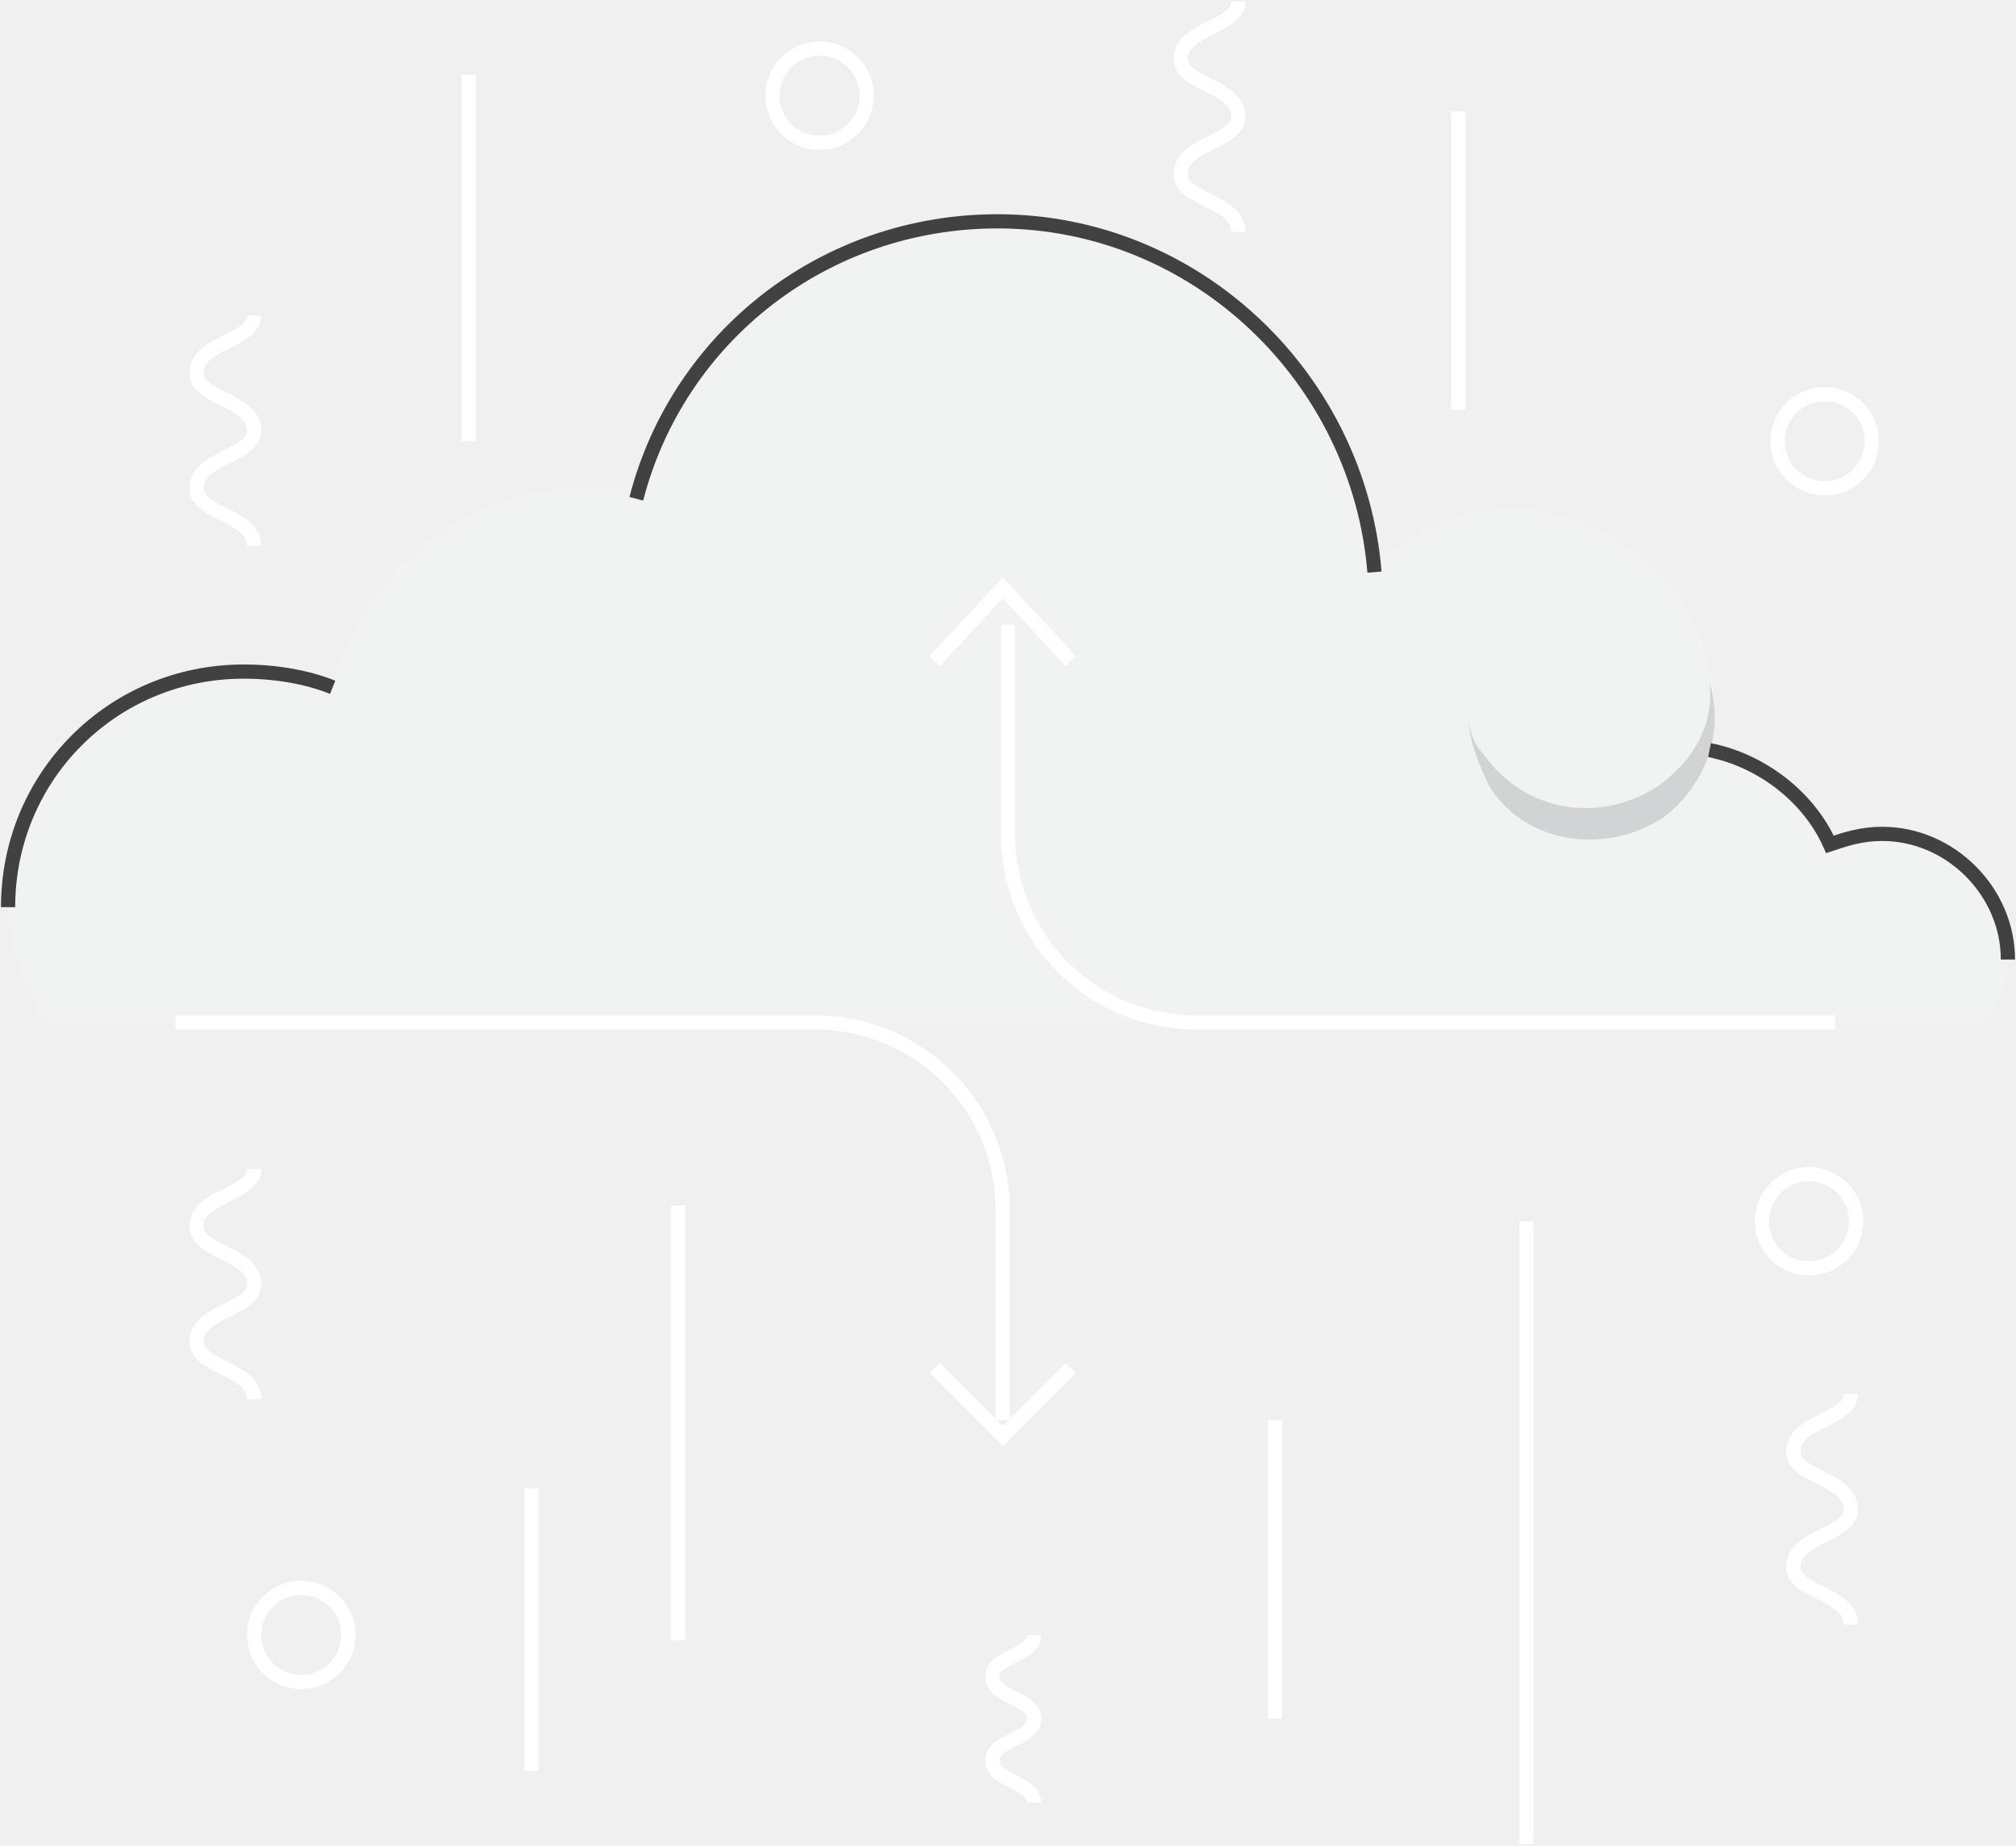
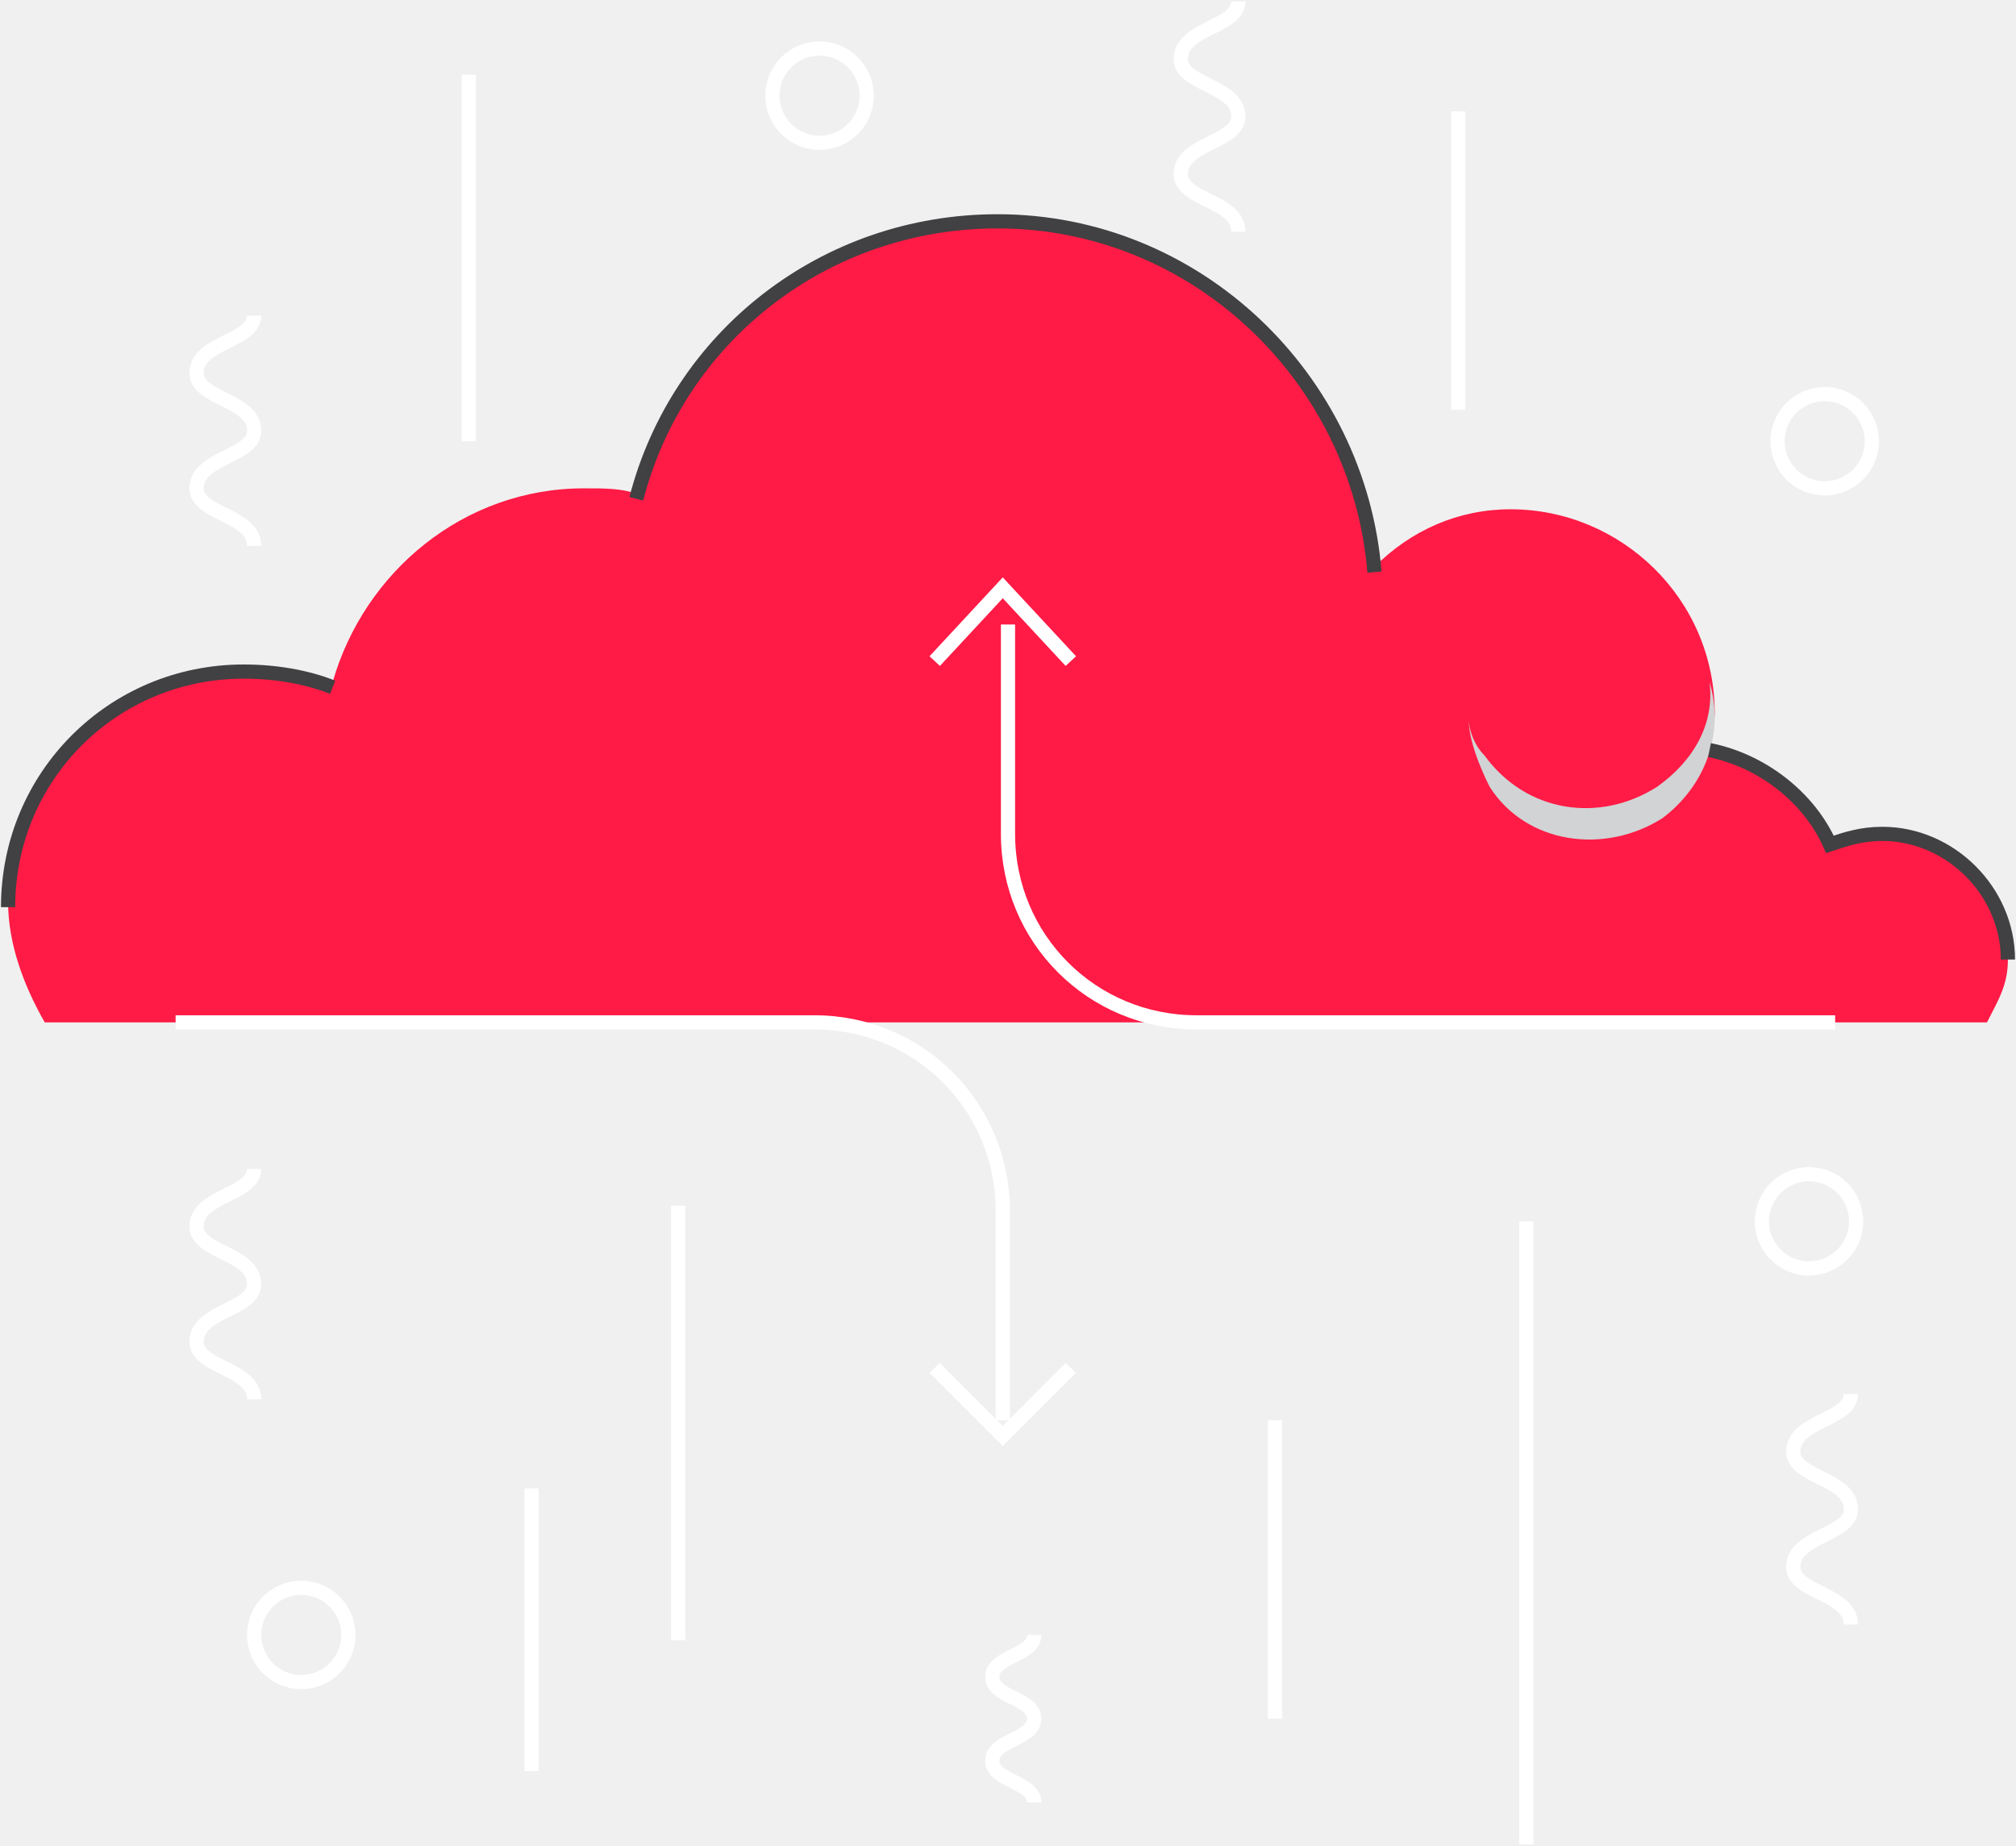
<svg xmlns="http://www.w3.org/2000/svg" width="142" height="130" viewBox="0 0 142 130" fill="none">
-   <path d="M141.431 67.581C141.431 62.788 137.375 58.731 132.581 58.731C131.106 58.731 130 59.1 128.894 59.469C127.419 56.15 124.1 53.569 120.413 52.831C120.413 52.094 120.781 50.987 120.781 50.25C120.781 42.138 114.144 35.869 106.4 35.869C102.713 35.869 99.394 37.344 96.813 39.925C95.706 26.281 84.275 15.219 70.263 15.219C58.094 15.219 47.769 23.331 44.819 34.763C43.713 34.394 42.606 34.394 41.131 34.394C32.65 34.394 25.644 40.294 23.431 48.038C21.588 47.3 19.375 46.931 17.163 46.931C7.944 46.931 0.569 54.306 0.569 63.525C0.569 66.475 1.675 69.425 3.15 72.006H139.956C140.694 70.531 141.431 69.425 141.431 67.581Z" fill="#F1F2F2" />
+   <path d="M141.431 67.581C141.431 62.788 137.375 58.731 132.581 58.731C131.106 58.731 130 59.1 128.894 59.469C127.419 56.15 124.1 53.569 120.413 52.831C120.413 52.094 120.781 50.987 120.781 50.25C120.781 42.138 114.144 35.869 106.4 35.869C102.713 35.869 99.394 37.344 96.813 39.925C95.706 26.281 84.275 15.219 70.263 15.219C58.094 15.219 47.769 23.331 44.819 34.763C43.713 34.394 42.606 34.394 41.131 34.394C32.65 34.394 25.644 40.294 23.431 48.038C21.588 47.3 19.375 46.931 17.163 46.931C7.944 46.931 0.569 54.306 0.569 63.525C0.569 66.475 1.675 69.425 3.15 72.006H139.956C140.694 70.531 141.431 69.425 141.431 67.581Z" fill="#FF1B46" />
  <path d="M116.725 55.413C112.669 57.994 107.506 57.256 104.556 53.2C103.819 52.462 103.45 51.356 103.45 50.619C103.45 52.094 104.188 53.938 104.925 55.413C107.506 59.469 113.038 60.206 117.094 57.625C120.044 55.413 121.519 51.725 120.413 48.038C120.781 50.987 119.306 53.569 116.725 55.413Z" fill="#D1D3D4" />
  <path d="M12.369 72.006H57.356C64.731 72.006 70.631 77.906 70.631 85.281V100.031" stroke="white" stroke-miterlimit="10" />
  <path d="M129.262 72.006H84.275C76.9 72.006 71 66.106 71 58.731V43.981" stroke="white" stroke-miterlimit="10" />
  <path d="M23.431 48.406C21.588 47.669 19.375 47.3 17.163 47.3C7.944 47.3 0.569 54.675 0.569 63.894" stroke="#414042" stroke-miterlimit="10" />
  <path d="M96.813 40.294C95.706 26.65 84.275 15.588 70.263 15.588C58.094 15.588 47.769 23.7 44.819 35.131" stroke="#414042" stroke-miterlimit="10" />
  <path d="M141.431 67.581C141.431 62.787 137.375 58.731 132.581 58.731C131.106 58.731 130 59.1 128.894 59.469C127.419 56.15 124.1 53.569 120.413 52.831" stroke="#414042" stroke-miterlimit="10" />
  <path d="M65.838 46.562L70.631 41.4L75.425 46.562" stroke="white" stroke-miterlimit="10" />
  <path d="M65.838 96.344L70.631 101.137L75.425 96.344" stroke="white" stroke-miterlimit="10" />
  <path d="M33.019 5.262V31.075" stroke="white" stroke-miterlimit="10" />
  <path d="M89.806 121.05V100.031" stroke="white" stroke-miterlimit="10" />
  <path d="M102.713 28.863V7.844" stroke="white" stroke-miterlimit="10" />
  <path d="M107.506 129.9V86.019" stroke="white" stroke-miterlimit="10" />
  <path d="M47.769 84.912V115.519" stroke="white" stroke-miterlimit="10" />
  <path d="M37.444 124.737V104.825" stroke="white" stroke-miterlimit="10" />
  <path d="M130.369 98.188C130.369 100.031 126.312 100.031 126.312 102.244C126.312 104.087 130.369 104.088 130.369 106.3C130.369 108.144 126.312 108.144 126.312 110.356C126.312 112.2 130.369 112.2 130.369 114.413" stroke="white" stroke-miterlimit="10" />
  <path d="M87.225 0.1C87.225 1.944 83.169 1.944 83.169 4.156C83.169 6 87.225 6 87.225 8.212C87.225 10.056 83.169 10.056 83.169 12.269C83.169 14.113 87.225 14.113 87.225 16.325" stroke="white" stroke-miterlimit="10" />
  <path d="M72.844 115.15C72.844 116.625 69.894 116.625 69.894 118.1C69.894 119.575 72.844 119.575 72.844 121.05C72.844 122.525 69.894 122.525 69.894 124C69.894 125.475 72.844 125.475 72.844 126.95" stroke="white" stroke-miterlimit="10" />
  <path d="M17.9 82.331C17.9 84.175 13.844 84.175 13.844 86.387C13.844 88.231 17.9 88.231 17.9 90.444C17.9 92.287 13.844 92.287 13.844 94.5C13.844 96.344 17.9 96.344 17.9 98.556" stroke="white" stroke-miterlimit="10" />
  <path d="M17.9 22.225C17.9 24.069 13.844 24.069 13.844 26.281C13.844 28.125 17.9 28.125 17.9 30.337C17.9 32.181 13.844 32.181 13.844 34.394C13.844 36.237 17.9 36.237 17.9 38.45" stroke="white" stroke-miterlimit="10" />
  <path d="M127.419 89.337C129.252 89.337 130.738 87.852 130.738 86.019C130.738 84.186 129.252 82.7 127.419 82.7C125.586 82.7 124.1 84.186 124.1 86.019C124.1 87.852 125.586 89.337 127.419 89.337Z" stroke="white" stroke-miterlimit="10" />
  <path d="M128.525 34.394C130.358 34.394 131.844 32.908 131.844 31.075C131.844 29.242 130.358 27.756 128.525 27.756C126.692 27.756 125.206 29.242 125.206 31.075C125.206 32.908 126.692 34.394 128.525 34.394Z" stroke="white" stroke-miterlimit="10" />
  <path d="M21.219 118.469C23.052 118.469 24.538 116.983 24.538 115.15C24.538 113.317 23.052 111.831 21.219 111.831C19.386 111.831 17.9 113.317 17.9 115.15C17.9 116.983 19.386 118.469 21.219 118.469Z" stroke="white" stroke-miterlimit="10" />
  <path d="M57.725 10.056C59.558 10.056 61.044 8.57 61.044 6.737C61.044 4.905 59.558 3.419 57.725 3.419C55.892 3.419 54.406 4.905 54.406 6.737C54.406 8.57 55.892 10.056 57.725 10.056Z" stroke="white" stroke-miterlimit="10" />
</svg>
